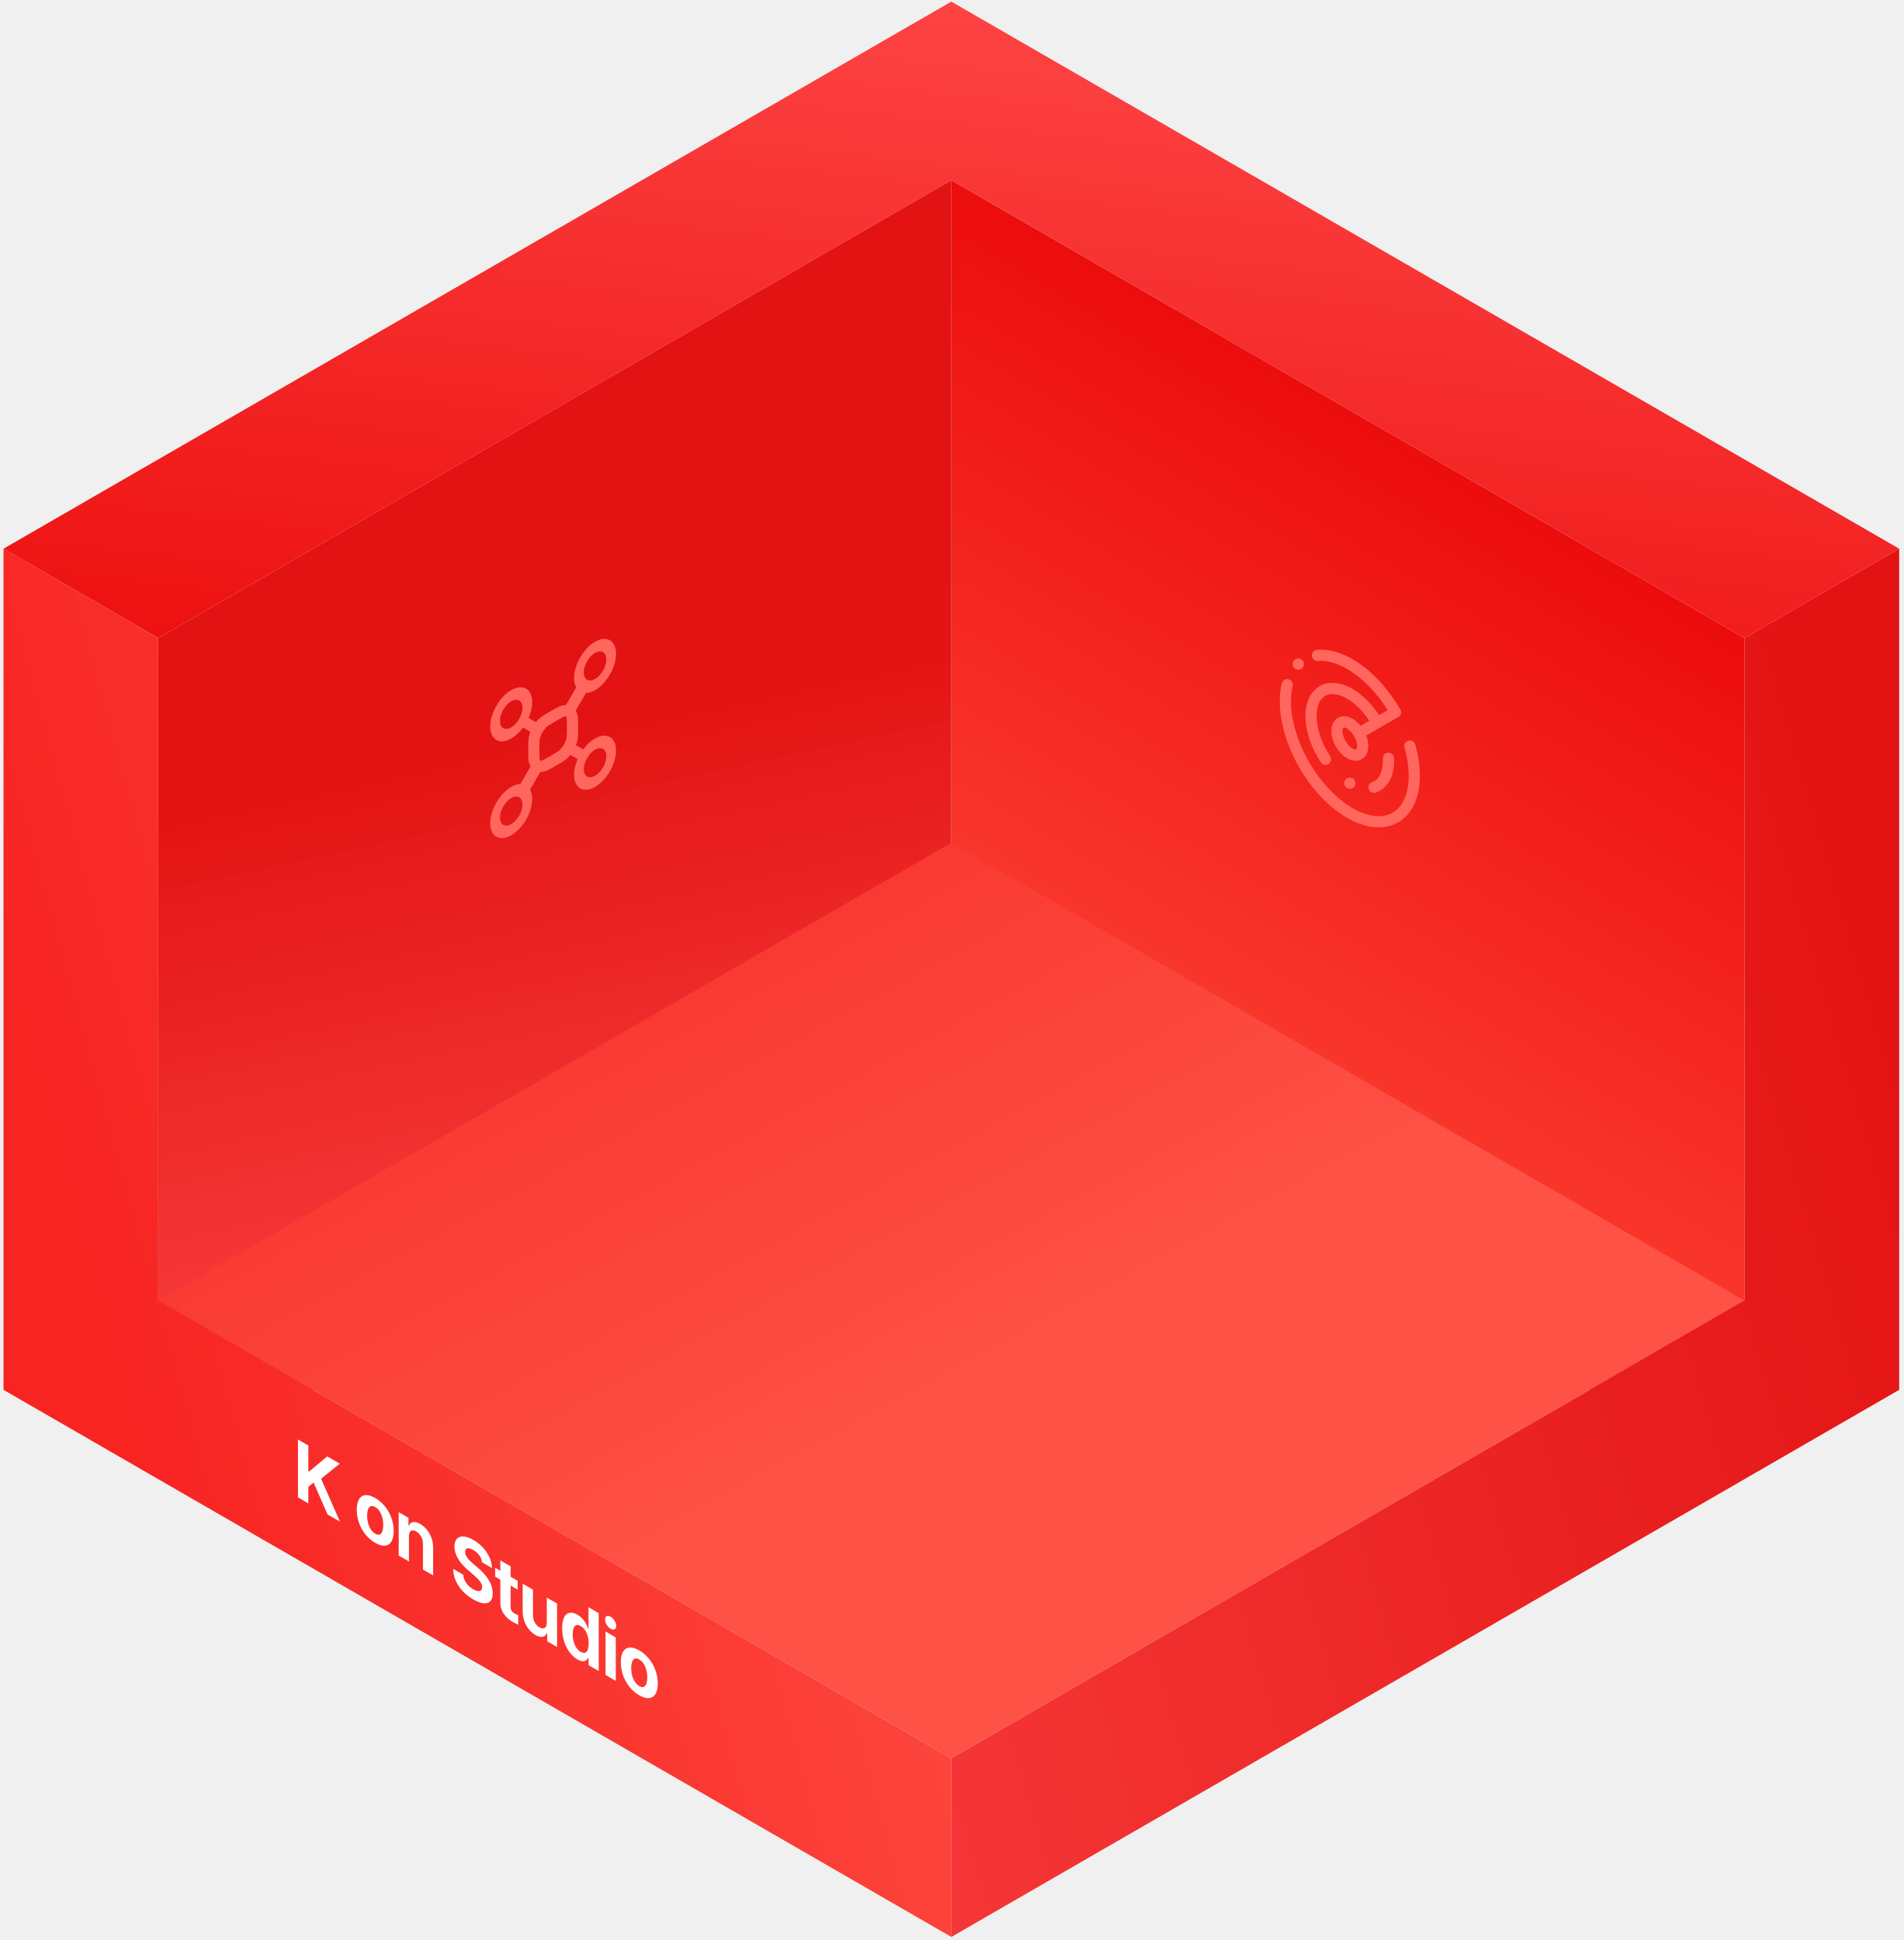
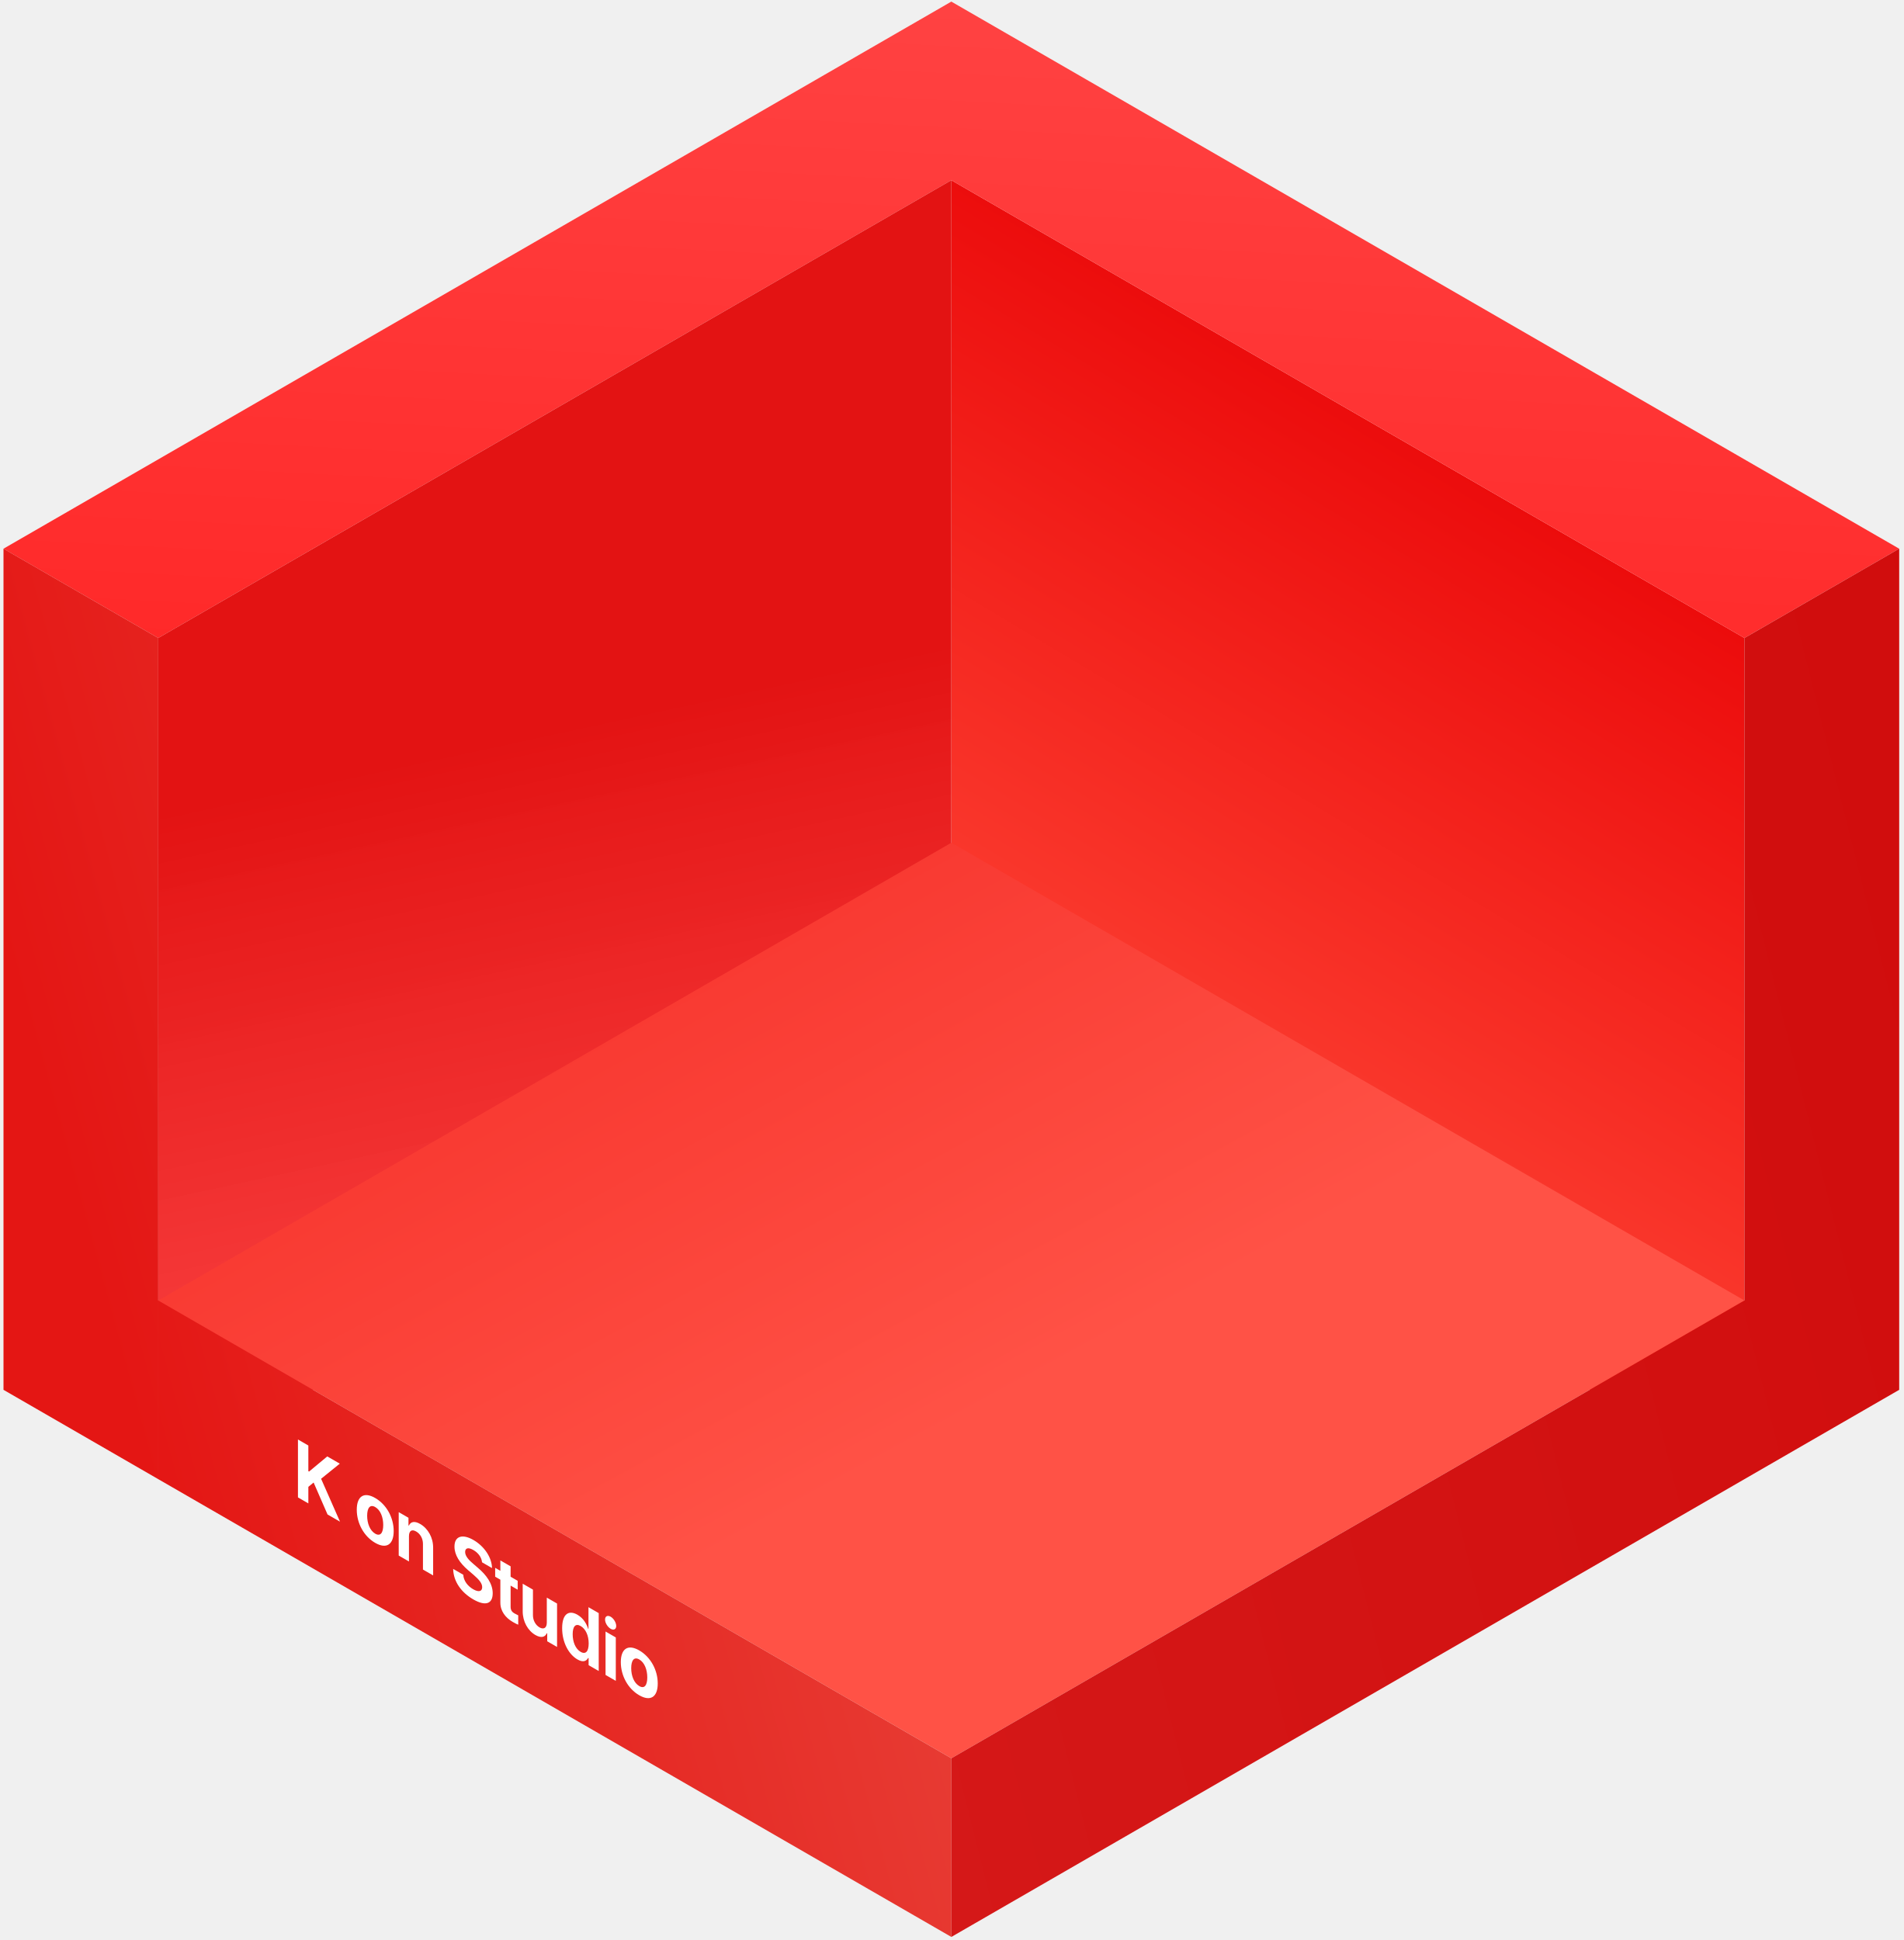
<svg xmlns="http://www.w3.org/2000/svg" width="409" height="417" viewBox="0 0 409 417" fill="none">
-   <rect width="196.8" height="180.8" transform="matrix(-0.866025 -0.5 0 1 374.871 137.143)" fill="url(#paint0_linear_174_3288)" />
-   <path d="M0.746 117.944L34.001 137.144L204.436 38.743L374.868 137.144L408.123 117.943L237.689 19.543L237.688 19.544L204.434 0.345L0.746 117.944Z" fill="url(#paint1_linear_174_3288)" />
-   <path d="M34.002 137.143L204.436 38.743V219.543L34.002 317.943V137.143Z" fill="url(#paint2_linear_174_3288)" />
-   <rect width="196.8" height="196.8" transform="matrix(0.866025 0.5 -0.866025 0.5 204.439 181.143)" fill="url(#paint3_linear_174_3288)" />
-   <path d="M34.008 317.943L204.441 416.344V377.943L34.008 279.544V317.943ZM0.751 298.743L34.007 317.943V137.144L0.751 117.943V298.743Z" fill="url(#paint4_linear_174_3288)" />
-   <path d="M374.871 137.144V279.544L204.439 377.943V416.344L374.873 317.943V317.941L408.127 298.743V117.943L374.871 137.144Z" fill="url(#paint5_linear_174_3288)" />
-   <path d="M64.03 321.863V309.419L66.263 310.708V316.225L66.412 316.311L70.326 313.054L73.021 314.61L69.002 317.858L73.065 327.079L70.386 325.532L67.394 318.666L66.263 319.594V323.152L64.03 321.863ZM80.627 331.634C78.186 330.225 76.668 327.406 76.668 324.519C76.668 321.631 78.186 320.583 80.627 321.992C83.068 323.401 84.602 326.211 84.602 329.099C84.602 331.986 83.068 333.044 80.627 331.634ZM80.642 329.666C81.773 330.319 82.354 329.434 82.354 327.801C82.354 326.151 81.773 324.596 80.642 323.943C79.496 323.281 78.901 324.158 78.901 325.808C78.901 327.44 79.496 329.004 80.642 329.666ZM87.884 330.238V335.635L85.681 334.363V325.03L87.78 326.242V327.875L87.869 327.926C88.241 327.058 89.105 326.886 90.295 327.574C91.977 328.545 93.094 330.513 93.079 332.687V338.634L90.891 337.371V331.871C90.891 330.719 90.34 329.714 89.432 329.189C88.509 328.657 87.884 329 87.884 330.238ZM103.588 335.816C103.499 334.784 102.814 333.805 101.727 333.177C100.596 332.524 99.971 332.765 99.956 333.581C99.941 334.466 100.76 335.351 101.683 336.125L102.65 336.958C104.496 338.505 105.88 340.387 105.88 342.467C105.88 344.753 104.332 345.303 101.713 343.791C99.108 342.287 97.441 339.932 97.381 337.233L99.554 338.488C99.629 339.786 100.492 340.92 101.683 341.608C102.859 342.287 103.618 342.089 103.618 341.161C103.618 340.319 102.948 339.537 101.772 338.514L100.596 337.508C98.78 335.944 97.664 334.251 97.664 332.43C97.664 330.161 99.391 329.662 101.742 331.02C104.124 332.395 105.702 334.836 105.731 337.053L103.588 335.816ZM111.247 339.79V341.698L109.728 340.822V345.376C109.728 346.115 110.041 346.485 110.487 346.76C110.711 346.889 111.098 347.095 111.366 347.215V349.226C111.127 349.14 110.74 348.951 110.19 348.633C108.597 347.714 107.51 346.261 107.525 344.465V339.55L106.409 338.905V336.997L107.525 337.642V335.407L109.728 336.679V338.914L111.247 339.79ZM117.506 348.767V343.404L119.709 344.676V354.009L117.595 352.789V351.104L117.506 351.053C117.134 351.921 116.27 352.144 115.05 351.439C113.427 350.503 112.326 348.543 112.326 346.36V340.414L114.529 341.685V347.185C114.529 348.285 115.08 349.308 115.943 349.806C116.747 350.271 117.506 350.039 117.506 348.767ZM124.093 356.695C122.247 355.629 120.803 353.094 120.803 349.983C120.803 346.786 122.307 346.055 124.093 347.087C125.447 347.869 126.087 349.166 126.385 350.095L126.459 350.138V345.463L128.662 346.734V359.178L126.489 357.923V356.428L126.385 356.368C126.072 356.961 125.403 357.451 124.093 356.695ZM124.777 355.062C125.879 355.698 126.504 354.941 126.504 353.257C126.504 351.573 125.879 350.146 124.777 349.51C123.661 348.866 123.066 349.639 123.066 351.272C123.066 352.922 123.661 354.417 124.777 355.062ZM130.129 360.025V350.692L132.332 351.964V361.297L130.129 360.025ZM131.23 350.108C130.561 349.721 130.025 348.827 130.025 348.122C130.025 347.401 130.561 347.126 131.23 347.512C131.885 347.89 132.421 348.784 132.421 349.506C132.421 350.211 131.885 350.486 131.23 350.108ZM137.371 364.395C134.929 362.986 133.411 360.167 133.411 357.279C133.411 354.392 134.929 353.343 137.371 354.753C139.812 356.162 141.345 358.972 141.345 361.86C141.345 364.747 139.812 365.804 137.371 364.395ZM137.385 362.427C138.517 363.08 139.097 362.195 139.097 360.562C139.097 358.912 138.517 357.357 137.385 356.703C136.239 356.042 135.644 356.918 135.644 358.568C135.644 360.201 136.239 361.765 137.385 362.427Z" fill="white" />
-   <g clip-path="url(#clip0_174_3288)">
-     <path d="M114.715 161.145C114.715 159.654 114.715 158.908 114.926 158.198C115.207 157.252 115.747 156.317 116.426 155.601C116.935 155.063 117.581 154.69 118.872 153.945V153.945C120.163 153.199 120.809 152.826 121.318 152.776C121.997 152.709 122.536 153.02 122.818 153.642C123.029 154.108 123.029 154.854 123.029 156.345V156.345C123.029 157.836 123.029 158.581 122.818 159.291C122.536 160.238 121.997 161.172 121.318 161.889C120.809 162.426 120.163 162.799 118.872 163.545V163.545C117.581 164.29 116.935 164.663 116.426 164.713C115.747 164.781 115.207 164.469 114.926 163.848C114.715 163.381 114.715 162.636 114.715 161.145V161.145Z" stroke="#FF675E" stroke-width="2.4" />
-     <circle cx="4" cy="4" r="4" transform="matrix(0.866025 -0.5 0 1 124.41 141.145)" stroke="#FF675E" stroke-width="2.4" />
-     <circle cx="4" cy="4" r="4" transform="matrix(0.866025 -0.5 0 1 124.41 161.943)" stroke="#FF675E" stroke-width="2.4" />
-     <circle cx="4" cy="4" r="4" transform="matrix(0.866025 -0.5 0 1 106.396 172.345)" stroke="#FF675E" stroke-width="2.4" />
-     <circle cx="4" cy="4" r="4" transform="matrix(0.866025 -0.5 0 1 106.396 151.544)" stroke="#FF675E" stroke-width="2.4" />
-     <path d="M112.635 155.145L115.406 156.745M112.635 169.545L114.713 165.945M125.106 162.345L123.027 161.145M123.027 151.545L125.106 147.945" stroke="#FF675E" stroke-width="2.4" stroke-linecap="square" />
-   </g>
-   <g clip-path="url(#clip1_174_3288)">
-     <path d="M299.865 153.088C297.708 149.349 294.897 146.124 291.871 143.917C288.844 141.709 285.77 140.642 283.127 140.88" stroke="#FF675E" stroke-width="2.4" stroke-linecap="round" stroke-linejoin="round" />
-     <path d="M278.984 142.745L278.998 142.753" stroke="#FF675E" stroke-width="2.4" stroke-linecap="round" stroke-linejoin="round" />
-     <path d="M276.614 147.168C276.095 149.311 276.082 151.854 276.576 154.59C277.07 157.325 278.058 160.177 279.459 162.912C280.86 165.648 282.634 168.191 284.639 170.335C286.643 172.478 288.82 174.162 290.994 175.25C293.168 176.337 295.277 176.798 297.15 176.594C299.023 176.39 300.608 175.527 301.774 174.076C302.941 172.624 303.657 170.625 303.865 168.241C304.072 165.856 303.766 163.154 302.969 160.352" stroke="#FF675E" stroke-width="2.4" stroke-linecap="round" stroke-linejoin="round" />
-     <path d="M295.942 155.352C295.145 153.965 294.192 152.687 293.142 151.594C292.093 150.502 290.968 149.619 289.837 148.999C288.707 148.379 287.594 148.035 286.567 147.989C285.539 147.942 284.62 148.194 283.864 148.729C283.107 149.263 282.531 150.07 282.169 151.098C281.807 152.127 281.668 153.356 281.76 154.711C281.851 156.065 282.172 157.517 282.702 158.976C283.233 160.436 283.961 161.873 284.843 163.2" stroke="#FF675E" stroke-width="2.4" stroke-linecap="round" stroke-linejoin="round" />
-     <path d="M290.064 168.344L290.078 168.352" stroke="#FF675E" stroke-width="2.4" stroke-linecap="round" stroke-linejoin="round" />
-     <path d="M298.365 162.992C298.441 164.558 298.201 165.941 297.666 167.026C297.131 168.111 296.316 168.867 295.289 169.232" stroke="#FF675E" stroke-width="2.4" stroke-linecap="round" stroke-linejoin="round" />
-     <path d="M290.066 161.944C291.597 162.828 292.837 162.112 292.837 160.344C292.837 158.577 291.597 156.428 290.066 155.544C288.536 154.661 287.295 155.377 287.295 157.144C287.295 158.912 288.536 161.061 290.066 161.944Z" stroke="#FF675E" stroke-width="2.4" stroke-linecap="round" stroke-linejoin="round" />
-     <path d="M292.021 157.616L299.864 153.088" stroke="#FF675E" stroke-width="2.4" stroke-linecap="round" stroke-linejoin="round" />
-   </g>
+   <rect width="196.8" height="180.8" transform="matrix(-0.866025 -0.5 0 1 374.871 137.141)" fill="url(#paint0_linear_1172_1472)" />
+   <path d="M0.746 117.943L34.001 137.143L204.436 38.742L374.868 137.143L408.123 117.942L237.689 19.542L237.688 19.543L204.434 0.344L0.746 117.943Z" fill="url(#paint1_linear_1172_1472)" />
+   <path d="M34.002 137.141L204.436 38.741V219.541L34.002 317.941V137.141Z" fill="url(#paint2_linear_1172_1472)" />
+   <rect width="196.8" height="196.8" transform="matrix(0.866025 0.5 -0.866025 0.5 204.439 181.141)" fill="url(#paint3_linear_1172_1472)" />
+   <path d="M34.008 317.941L204.441 416.342V377.941L34.008 279.542V317.941ZM0.751 298.741L34.007 317.941V137.142L0.751 117.941V298.741Z" fill="url(#paint4_linear_1172_1472)" />
+   <path d="M374.871 137.142V279.542L204.439 377.941V416.342L374.873 317.941V317.939L408.127 298.741V117.941L374.871 137.142Z" fill="url(#paint5_linear_1172_1472)" />
+   <path d="M64.03 321.863V309.419L66.263 310.709V316.226L66.412 316.312L70.326 313.055L73.021 314.61L69.002 317.859L73.065 327.08L70.386 325.533L67.394 318.666L66.263 319.594V323.152L64.03 321.863ZM80.627 331.635C78.186 330.225 76.668 327.407 76.668 324.519C76.668 321.632 78.186 320.583 80.627 321.992C83.068 323.402 84.602 326.212 84.602 329.099C84.602 331.987 83.068 333.044 80.627 331.635ZM80.642 329.667C81.773 330.32 82.354 329.435 82.354 327.802C82.354 326.152 81.773 324.596 80.642 323.943C79.496 323.282 78.901 324.158 78.901 325.808C78.901 327.441 79.496 329.005 80.642 329.667ZM87.884 330.238V335.635L85.681 334.363V325.031L87.78 326.242V327.875L87.869 327.927C88.241 327.059 89.105 326.887 90.295 327.574C91.977 328.545 93.094 330.513 93.079 332.688V338.634L90.891 337.371V331.871C90.891 330.72 90.34 329.714 89.432 329.19C88.509 328.657 87.884 329.001 87.884 330.238ZM103.588 335.816C103.499 334.785 102.814 333.805 101.727 333.178C100.596 332.525 99.971 332.765 99.956 333.582C99.941 334.467 100.76 335.352 101.683 336.125L102.65 336.959C104.496 338.506 105.88 340.388 105.88 342.468C105.88 344.754 104.332 345.304 101.713 343.791C99.108 342.287 97.441 339.932 97.381 337.234L99.554 338.489C99.629 339.786 100.492 340.921 101.683 341.608C102.859 342.287 103.618 342.089 103.618 341.161C103.618 340.319 102.948 339.537 101.772 338.514L100.596 337.509C98.78 335.945 97.664 334.252 97.664 332.43C97.664 330.161 99.391 329.663 101.742 331.021C104.124 332.396 105.702 334.836 105.731 337.054L103.588 335.816ZM111.247 339.791V341.699L109.728 340.822V345.377C109.728 346.116 110.041 346.485 110.487 346.76C110.711 346.889 111.098 347.095 111.366 347.216V349.227C111.127 349.141 110.74 348.952 110.19 348.634C108.597 347.714 107.51 346.262 107.525 344.466V339.55L106.409 338.906V336.998L107.525 337.642V335.408L109.728 336.68V338.914L111.247 339.791ZM117.506 348.767V343.405L119.709 344.677V354.009L117.595 352.789V351.105L117.506 351.053C117.134 351.921 116.27 352.144 115.05 351.44C113.427 350.503 112.326 348.544 112.326 346.361V340.414L114.529 341.686V347.186C114.529 348.286 115.08 349.309 115.943 349.807C116.747 350.271 117.506 350.039 117.506 348.767ZM124.093 356.695C122.247 355.629 120.803 353.094 120.803 349.983C120.803 346.786 122.307 346.056 124.093 347.087C125.447 347.869 126.087 349.167 126.385 350.095L126.459 350.138V345.463L128.662 346.735V359.179L126.489 357.924V356.429L126.385 356.368C126.072 356.961 125.403 357.451 124.093 356.695ZM124.777 355.062C125.879 355.698 126.504 354.942 126.504 353.258C126.504 351.573 125.879 350.147 124.777 349.511C123.661 348.866 123.066 349.64 123.066 351.272C123.066 352.922 123.661 354.418 124.777 355.062ZM130.129 360.025V350.692L132.332 351.964V361.297L130.129 360.025ZM131.23 350.108C130.561 349.721 130.025 348.828 130.025 348.123C130.025 347.401 130.561 347.126 131.23 347.513C131.885 347.891 132.421 348.785 132.421 349.507C132.421 350.211 131.885 350.486 131.23 350.108ZM137.371 364.395C134.929 362.986 133.411 360.167 133.411 357.28C133.411 354.392 134.929 353.344 137.371 354.753C139.812 356.163 141.345 358.973 141.345 361.86C141.345 364.748 139.812 365.805 137.371 364.395ZM137.385 362.427C138.517 363.081 139.097 362.195 139.097 360.563C139.097 358.913 138.517 357.357 137.385 356.704C136.239 356.042 135.644 356.919 135.644 358.569C135.644 360.202 136.239 361.766 137.385 362.427Z" fill="white" />
  <defs>
-     <linearGradient id="paint0_linear_174_3288" x1="93.484" y1="-1.732" x2="97.186" y2="180.825" gradientUnits="userSpaceOnUse">
+     <linearGradient id="paint0_linear_1172_1472" x1="93.484" y1="-1.732" x2="97.186" y2="180.825" gradientUnits="userSpaceOnUse">
      <stop stop-color="#EC0C0C" />
      <stop offset="1" stop-color="#FD4133" />
    </linearGradient>
-     <linearGradient id="paint1_linear_174_3288" x1="572.072" y1="20.862" x2="550.129" y2="211.605" gradientUnits="userSpaceOnUse">
+     <linearGradient id="paint1_linear_1172_1472" x1="584.002" y1="-25.501" x2="573.625" y2="172.126" gradientUnits="userSpaceOnUse">
      <stop stop-color="#FF4A4A" />
-       <stop offset="1" stop-color="#EC0C0C" />
+       <stop offset="1" stop-color="#FF2828" />
    </linearGradient>
-     <linearGradient id="paint2_linear_174_3288" x1="-19.894" y1="186.403" x2="15.265" y2="348.946" gradientUnits="userSpaceOnUse">
+     <linearGradient id="paint2_linear_1172_1472" x1="-19.894" y1="186.401" x2="15.265" y2="348.943" gradientUnits="userSpaceOnUse">
      <stop stop-color="#E31313" />
      <stop offset="1" stop-color="#FF4A4A" stop-opacity="0.98" />
    </linearGradient>
-     <linearGradient id="paint3_linear_174_3288" x1="126.042" y1="117.961" x2="-249.591" y2="106.46" gradientUnits="userSpaceOnUse">
+     <linearGradient id="paint3_linear_1172_1472" x1="126.042" y1="117.961" x2="-249.591" y2="106.46" gradientUnits="userSpaceOnUse">
      <stop stop-color="#FF5246" />
      <stop offset="1" stop-color="#EC0C0C" />
    </linearGradient>
-     <linearGradient id="paint4_linear_174_3288" x1="-35.177" y1="72.745" x2="189.804" y2="11.406" gradientUnits="userSpaceOnUse">
-       <stop stop-color="#F72422" />
-       <stop offset="1" stop-color="#FF564A" />
+     <linearGradient id="paint4_linear_1172_1472" x1="-35.177" y1="72.743" x2="189.804" y2="11.405" gradientUnits="userSpaceOnUse">
+       <stop stop-color="#E41614" />
+       <stop offset="1" stop-color="#E94E43" />
    </linearGradient>
-     <linearGradient id="paint5_linear_174_3288" x1="383.22" y1="117.945" x2="6.024" y2="228.404" gradientUnits="userSpaceOnUse">
-       <stop stop-color="#E31313" />
-       <stop offset="1" stop-color="#FF4A4A" />
+     <linearGradient id="paint5_linear_1172_1472" x1="439.002" y1="103.498" x2="74.702" y2="194.691" gradientUnits="userSpaceOnUse">
+       <stop stop-color="#D00B0B" />
+       <stop offset="1" stop-color="#D61B1B" />
    </linearGradient>
-     <clipPath id="clip0_174_3288">
-       <rect width="38.4" height="38.4" fill="white" transform="matrix(0.866025 -0.5 0 1 102.24 149.145)" />
-     </clipPath>
-     <clipPath id="clip1_174_3288">
-       <rect width="38.4" height="38.4" fill="white" transform="matrix(0.866025 0.5 0 1 273.439 129.944)" />
-     </clipPath>
  </defs>
</svg>
